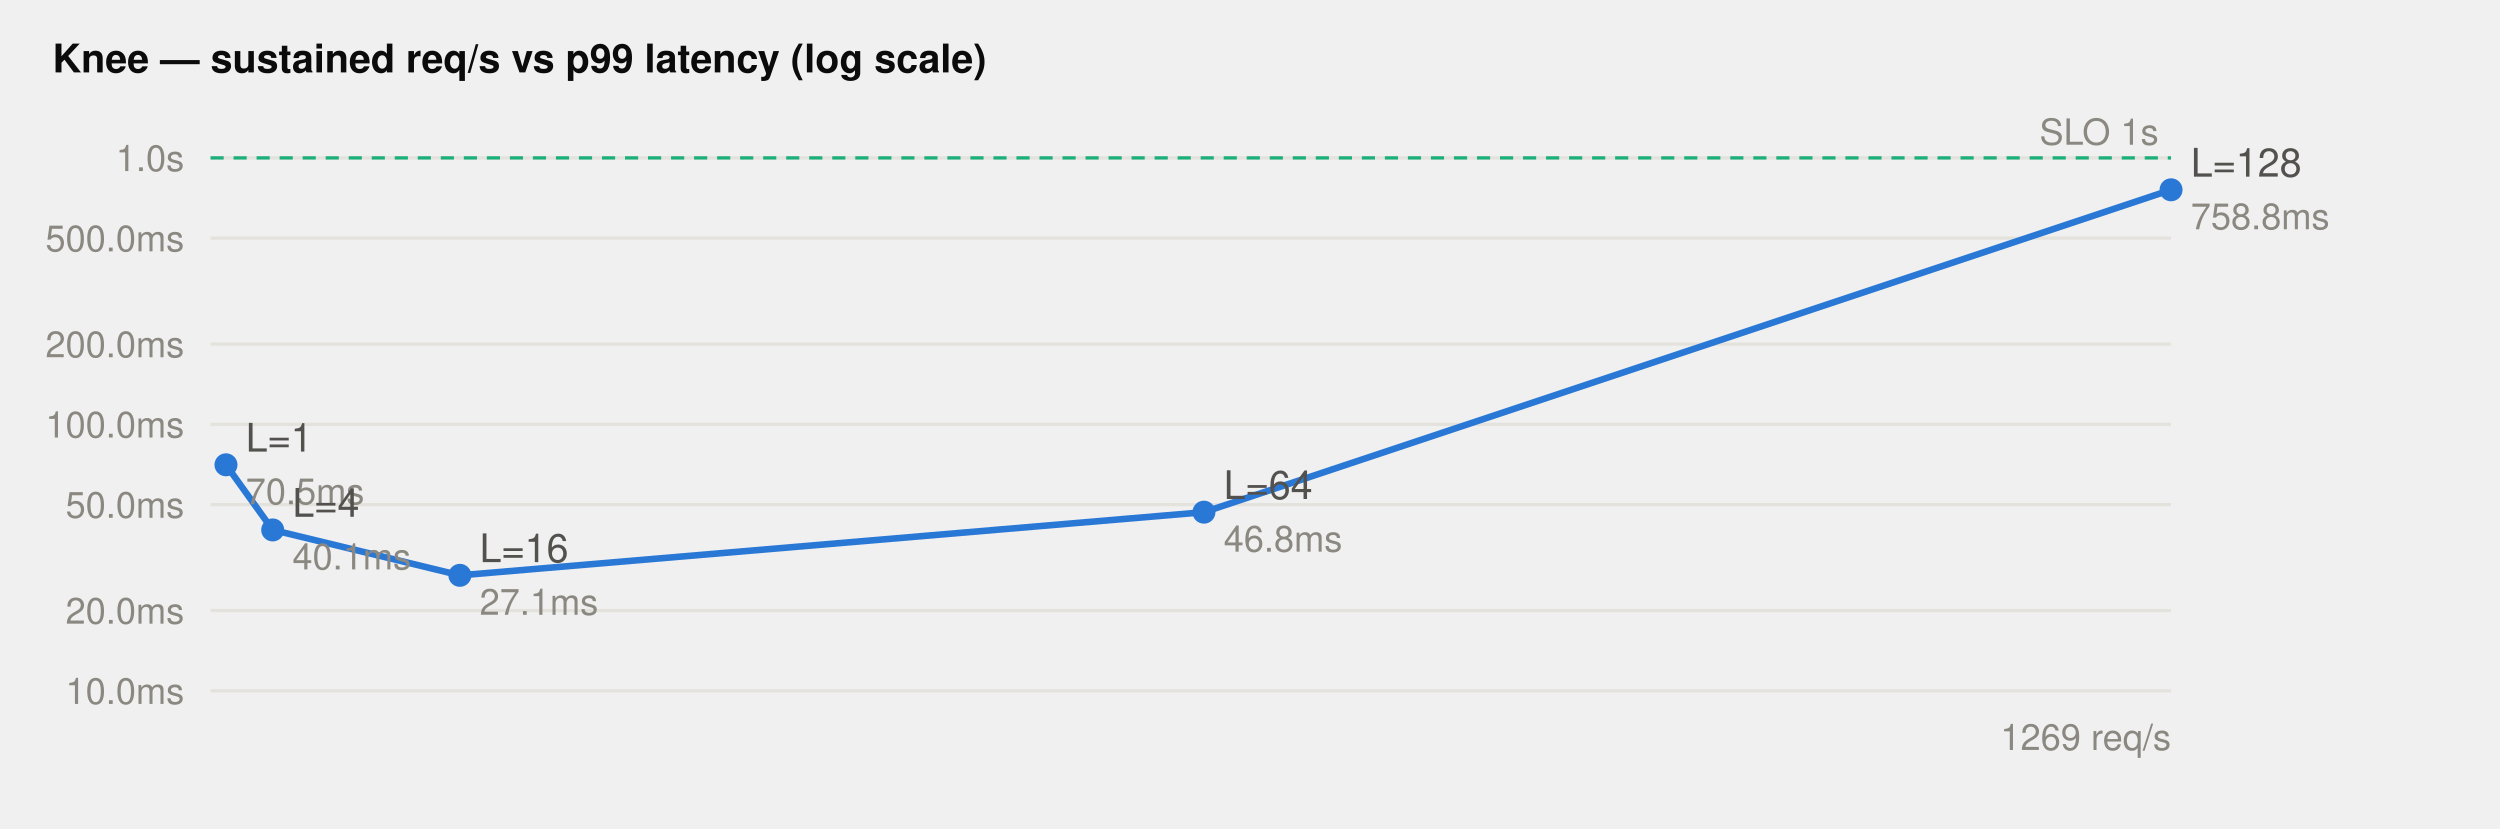
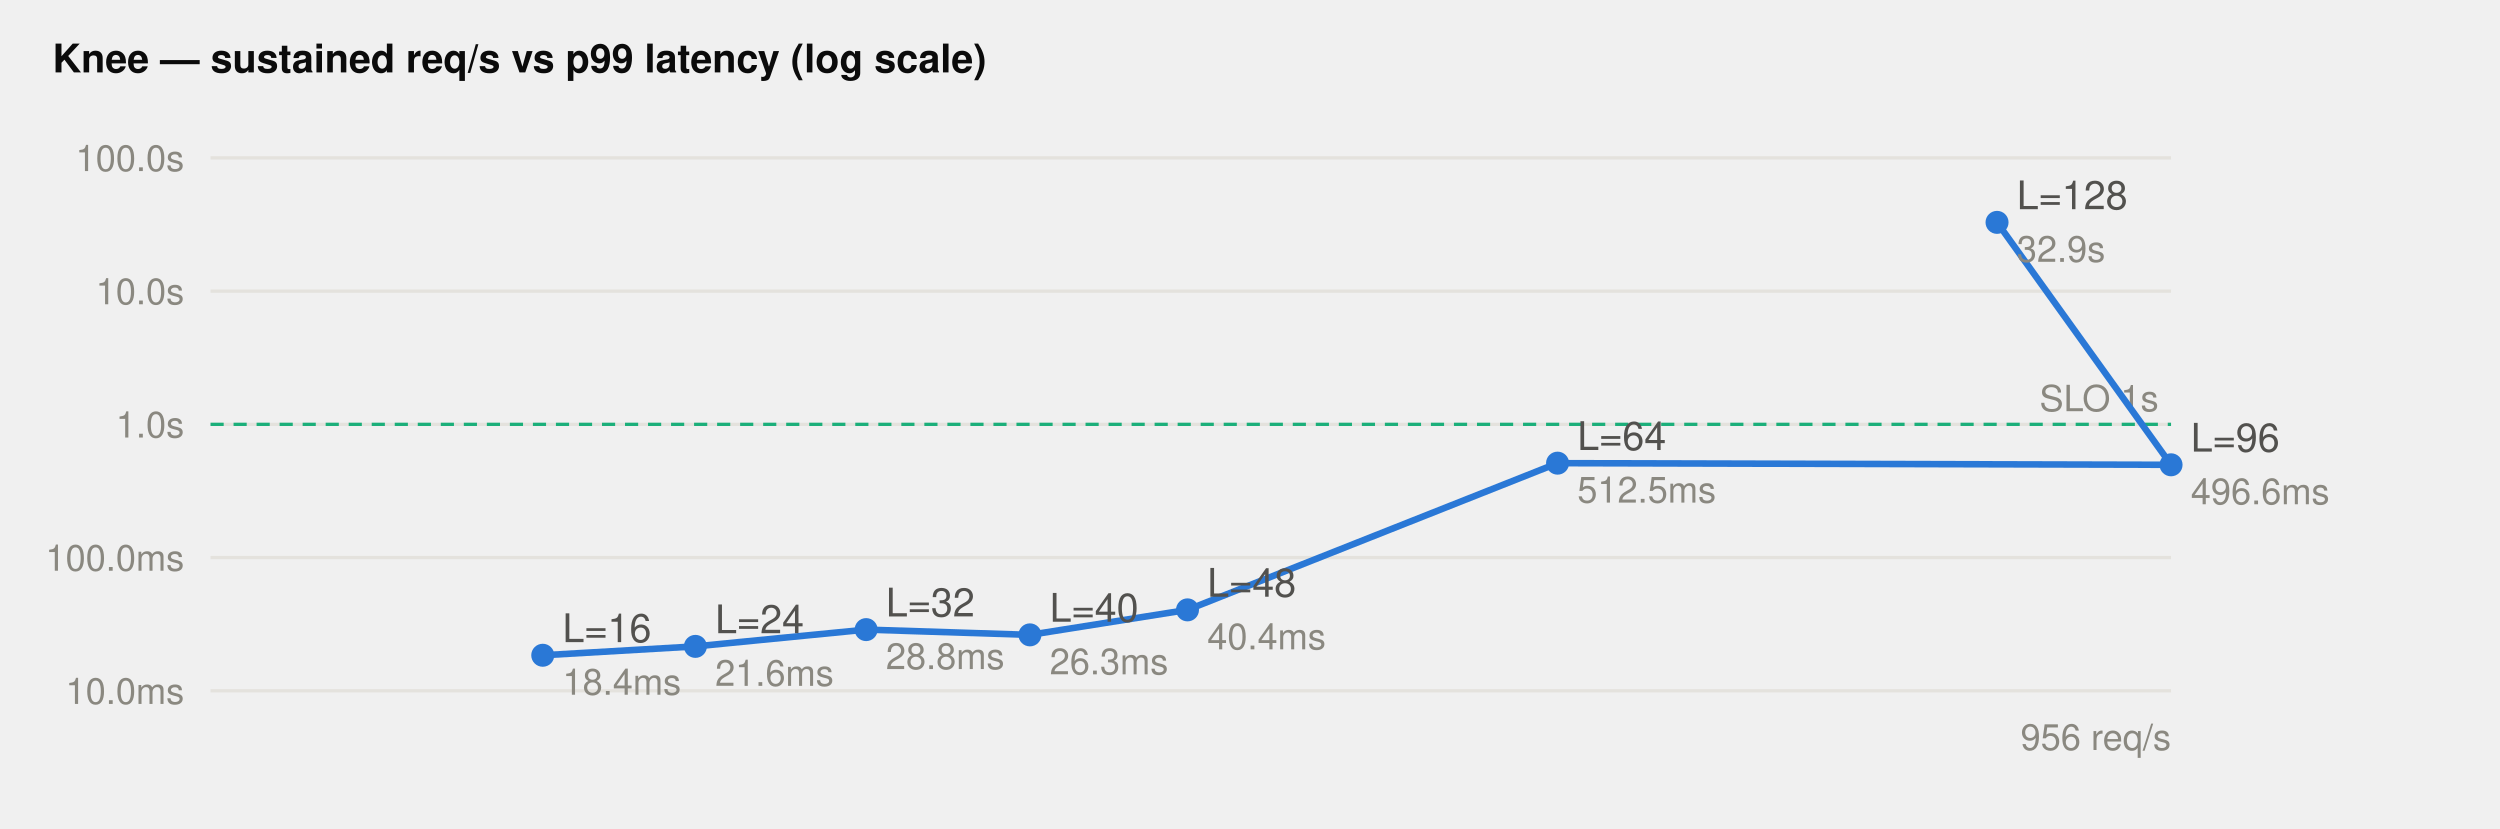
<svg xmlns="http://www.w3.org/2000/svg" viewBox="0 0 760 252" role="img" aria-label="Knee/saturation curve — sustained req/s vs p99 latency">
  <style>
text { fill: #52514e; font: 12px -apple-system, 'Segoe UI', Helvetica, Arial, sans-serif; }
.title { fill: #0b0b0b; font-weight: 600; }
.muted { fill: #8a8880; font-size: 11px; }
.grid { stroke: #e4e2dd; stroke-width: 1; }
.s1 { fill: #2a78d6; } .s1s { stroke: #2a78d6; }
.s2 { fill: #1baf7a; } .s2s { stroke: #1baf7a; }
@media (prefers-color-scheme: dark) {
text { fill: #c3c2b7; }
.title { fill: #ffffff; }
.muted { fill: #8f8e85; }
.grid { stroke: #3a3a38; }
.s1 { fill: #3987e5; } .s1s { stroke: #3987e5; }
.s2 { fill: #199e70; } .s2s { stroke: #199e70; }
}
</style>
  <text x="16" y="22" class="title">Knee — sustained req/s vs p99 latency (log scale)</text>
  <line class="grid" x1="64" y1="210.0" x2="660" y2="210.0" />
  <text class="muted" x="56.0" y="214.0" text-anchor="end">10.0ms</text>
-   <line class="grid" x1="64" y1="185.6" x2="660" y2="185.6" />
-   <text class="muted" x="56.0" y="189.6" text-anchor="end">20.0ms</text>
-   <line class="grid" x1="64" y1="153.4" x2="660" y2="153.4" />
-   <text class="muted" x="56.0" y="157.4" text-anchor="end">50.0ms</text>
+   <line class="grid" x1="64" y1="169.5" x2="660" y2="169.5" />
+   <text class="muted" x="56.0" y="173.5" text-anchor="end">100.0ms</text>
  <line class="grid" x1="64" y1="129.0" x2="660" y2="129.0" />
-   <text class="muted" x="56.0" y="133.0" text-anchor="end">100.0ms</text>
-   <line class="grid" x1="64" y1="104.6" x2="660" y2="104.6" />
-   <text class="muted" x="56.0" y="108.6" text-anchor="end">200.0ms</text>
-   <line class="grid" x1="64" y1="72.4" x2="660" y2="72.4" />
-   <text class="muted" x="56.0" y="76.4" text-anchor="end">500.0ms</text>
+   <text class="muted" x="56.0" y="133.0" text-anchor="end">1.0s</text>
+   <line class="grid" x1="64" y1="88.5" x2="660" y2="88.5" />
+   <text class="muted" x="56.0" y="92.5" text-anchor="end">10.0s</text>
  <line class="grid" x1="64" y1="48.0" x2="660" y2="48.0" />
-   <text class="muted" x="56.0" y="52.0" text-anchor="end">1.0s</text>
-   <line class="s2s" x1="64" y1="48.0" x2="660" y2="48.0" stroke-dasharray="4 3" />
-   <text class="muted" x="620.0" y="44.0">SLO 1s</text>
-   <text class="muted" x="660" y="228.0" text-anchor="end">1269 req/s</text>
-   <polyline class="s1s" fill="none" stroke-width="2" points="68.7,141.3 82.9,161.1 139.8,174.9 366.0,155.7 660.0,57.7" />
-   <circle class="s1" cx="68.7" cy="141.3" r="3.5" />
-   <text x="74.7" y="137.3">L=1</text>
-   <text class="muted" x="74.7" y="153.3">70.5ms</text>
-   <circle class="s1" cx="82.9" cy="161.1" r="3.5" />
-   <text x="88.9" y="157.1">L=4</text>
-   <text class="muted" x="88.9" y="173.1">40.1ms</text>
-   <circle class="s1" cx="139.8" cy="174.9" r="3.5" />
-   <text x="145.8" y="170.9">L=16</text>
-   <text class="muted" x="145.8" y="186.9">27.1ms</text>
-   <circle class="s1" cx="366.0" cy="155.7" r="3.5" />
-   <text x="372.0" y="151.7">L=64</text>
-   <text class="muted" x="372.0" y="167.7">46.8ms</text>
-   <circle class="s1" cx="660.0" cy="57.7" r="3.5" />
-   <text x="666.0" y="53.7">L=128</text>
-   <text class="muted" x="666.0" y="69.7">758.8ms</text>
+   <text class="muted" x="56.0" y="52.0" text-anchor="end">100.0s</text>
+   <line class="s2s" x1="64" y1="129.0" x2="660" y2="129.0" stroke-dasharray="4 3" />
+   <text class="muted" x="620.0" y="125.0">SLO 1s</text>
+   <text class="muted" x="660" y="228.0" text-anchor="end">956 req/s</text>
+   <polyline class="s1s" fill="none" stroke-width="2" points="165.0,199.2 211.4,196.5 263.3,191.4 313.1,193.0 361.0,185.4 473.5,140.8 660.0,141.3 607.1,67.6" />
+   <circle class="s1" cx="165.0" cy="199.2" r="3.5" />
+   <text x="171.0" y="195.2">L=16</text>
+   <text class="muted" x="171.0" y="211.2">18.4ms</text>
+   <circle class="s1" cx="211.4" cy="196.5" r="3.5" />
+   <text x="217.4" y="192.5">L=24</text>
+   <text class="muted" x="217.4" y="208.5">21.6ms</text>
+   <circle class="s1" cx="263.3" cy="191.4" r="3.5" />
+   <text x="269.3" y="187.4">L=32</text>
+   <text class="muted" x="269.3" y="203.4">28.8ms</text>
+   <circle class="s1" cx="313.1" cy="193.0" r="3.5" />
+   <text x="319.1" y="189.0">L=40</text>
+   <text class="muted" x="319.1" y="205.0">26.3ms</text>
+   <circle class="s1" cx="361.0" cy="185.4" r="3.5" />
+   <text x="367.0" y="181.4">L=48</text>
+   <text class="muted" x="367.0" y="197.4">40.4ms</text>
+   <circle class="s1" cx="473.5" cy="140.8" r="3.5" />
+   <text x="479.5" y="136.8">L=64</text>
+   <text class="muted" x="479.5" y="152.8">512.5ms</text>
+   <circle class="s1" cx="660.0" cy="141.3" r="3.5" />
+   <text x="666.0" y="137.3">L=96</text>
+   <text class="muted" x="666.0" y="153.3">496.6ms</text>
+   <circle class="s1" cx="607.1" cy="67.6" r="3.5" />
+   <text x="613.1" y="63.6">L=128</text>
+   <text class="muted" x="613.1" y="79.6">32.9s</text>
</svg>
